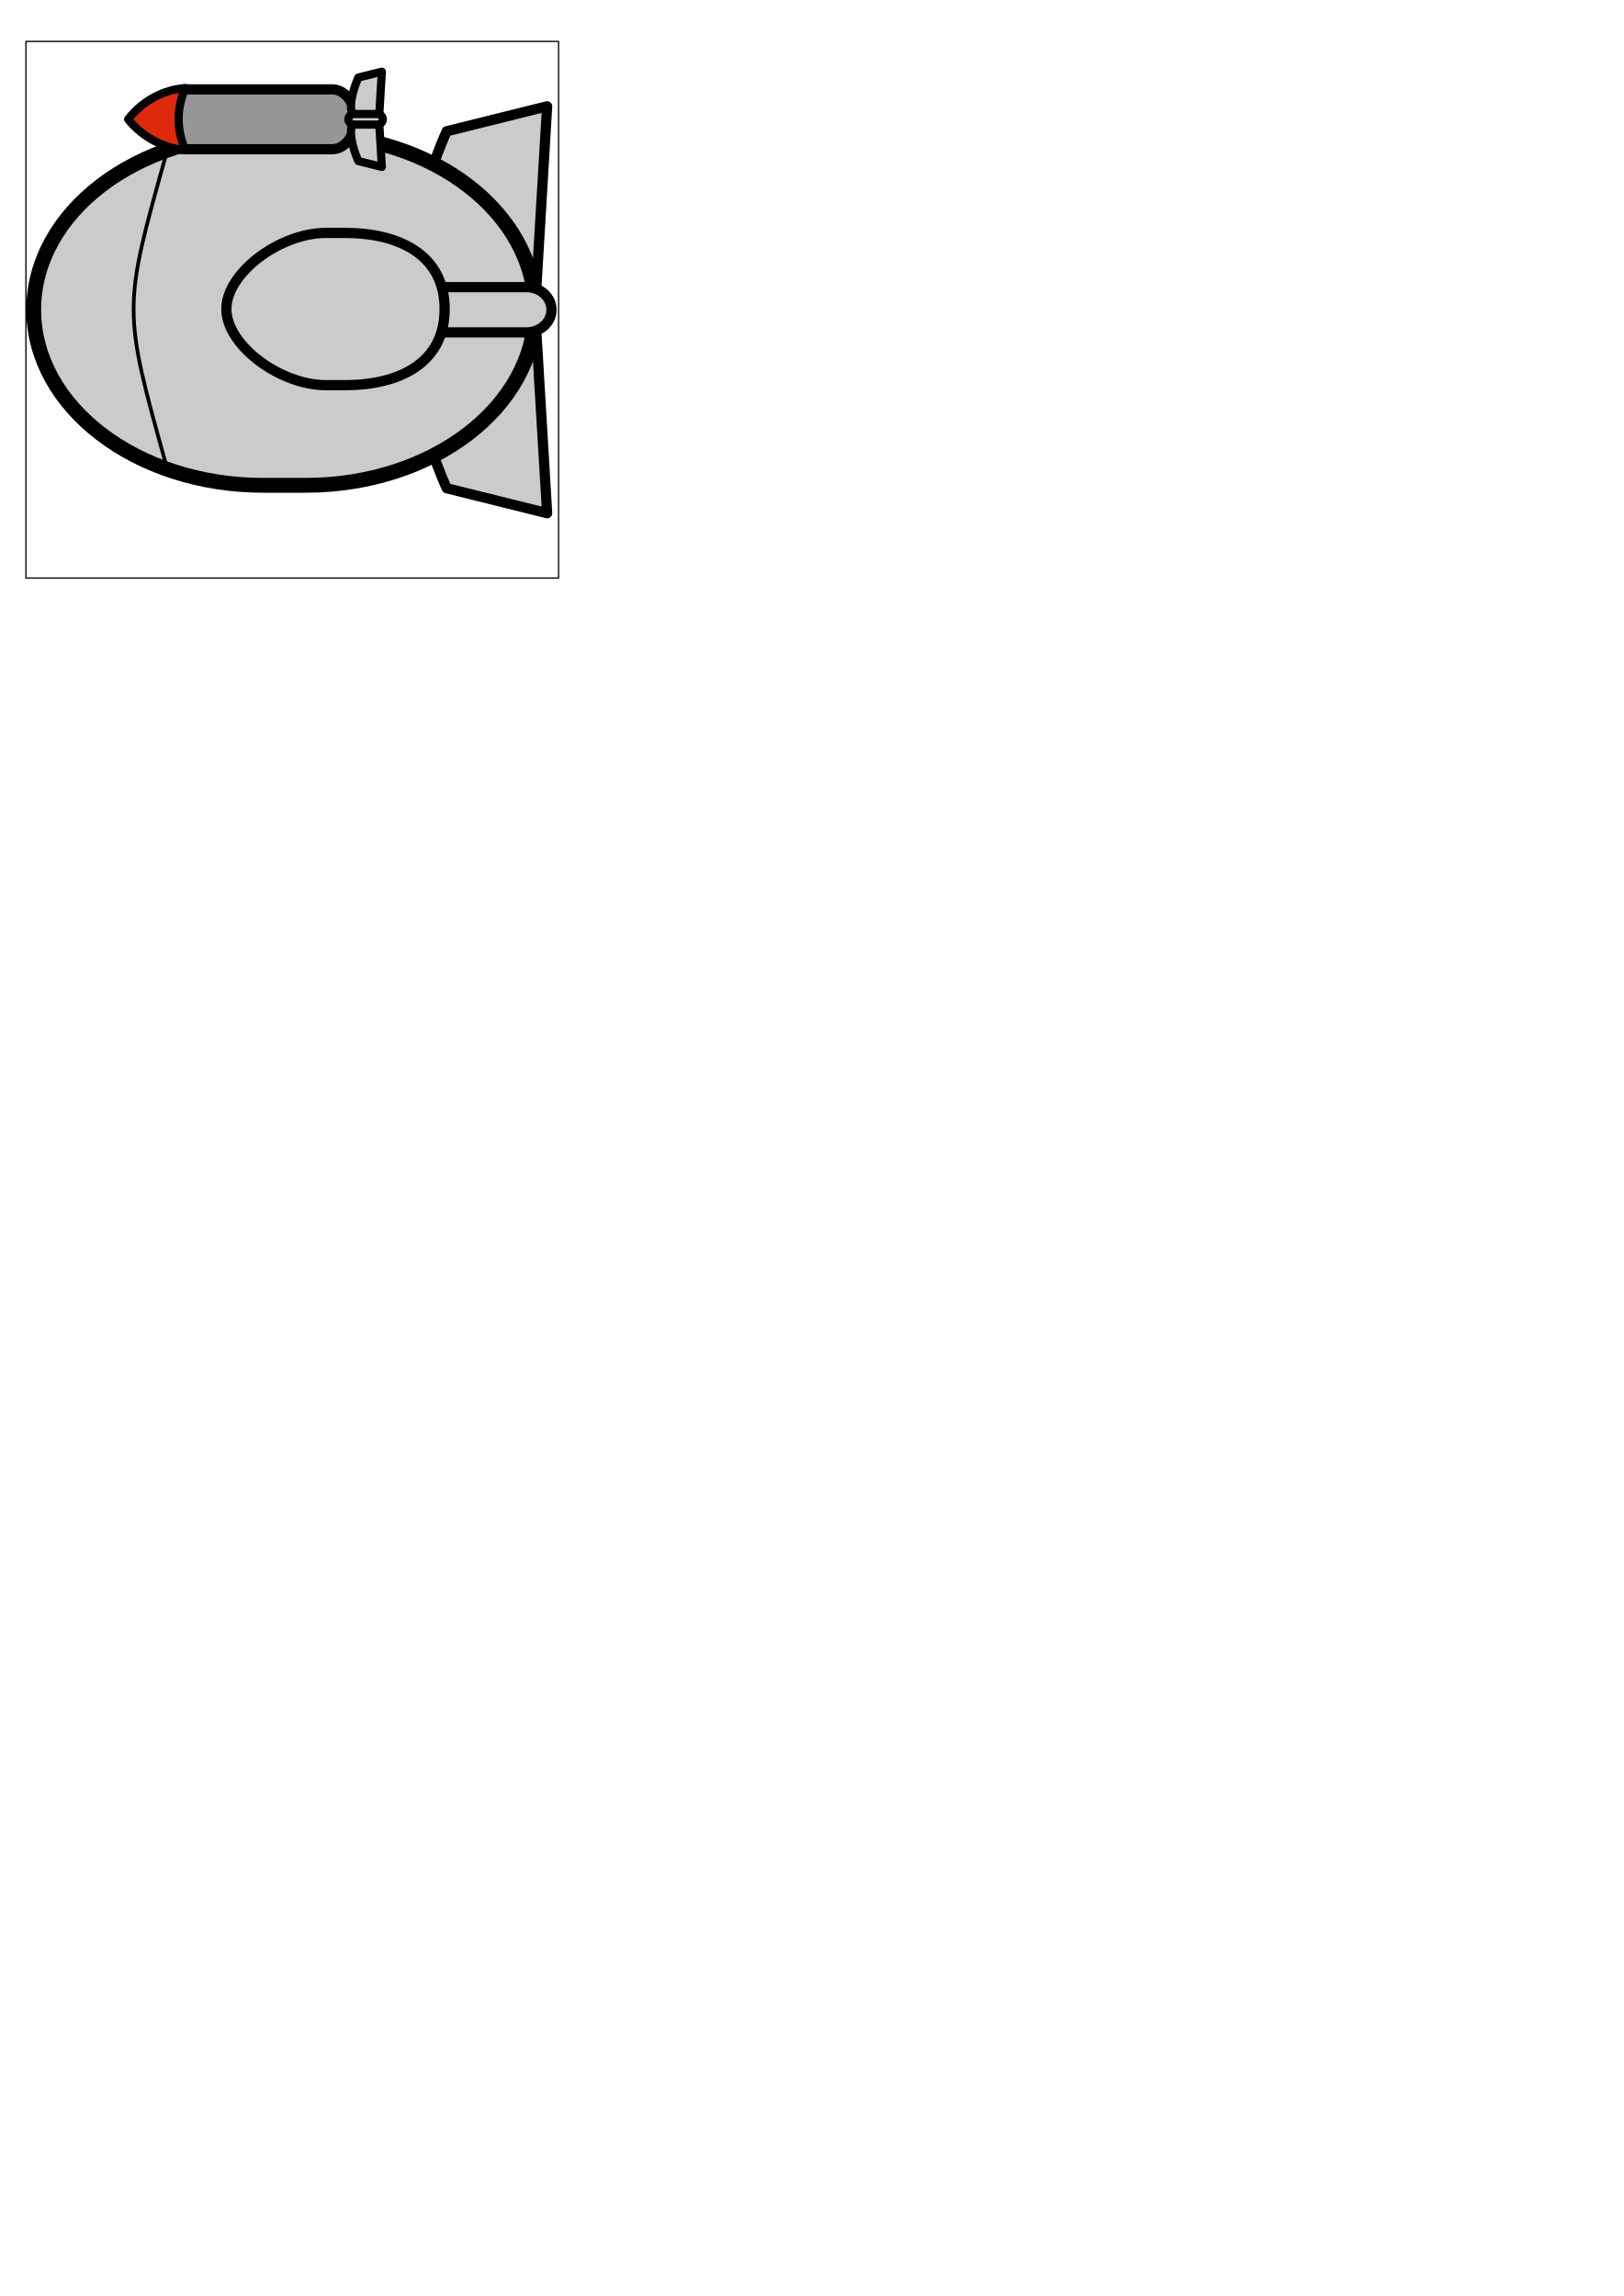
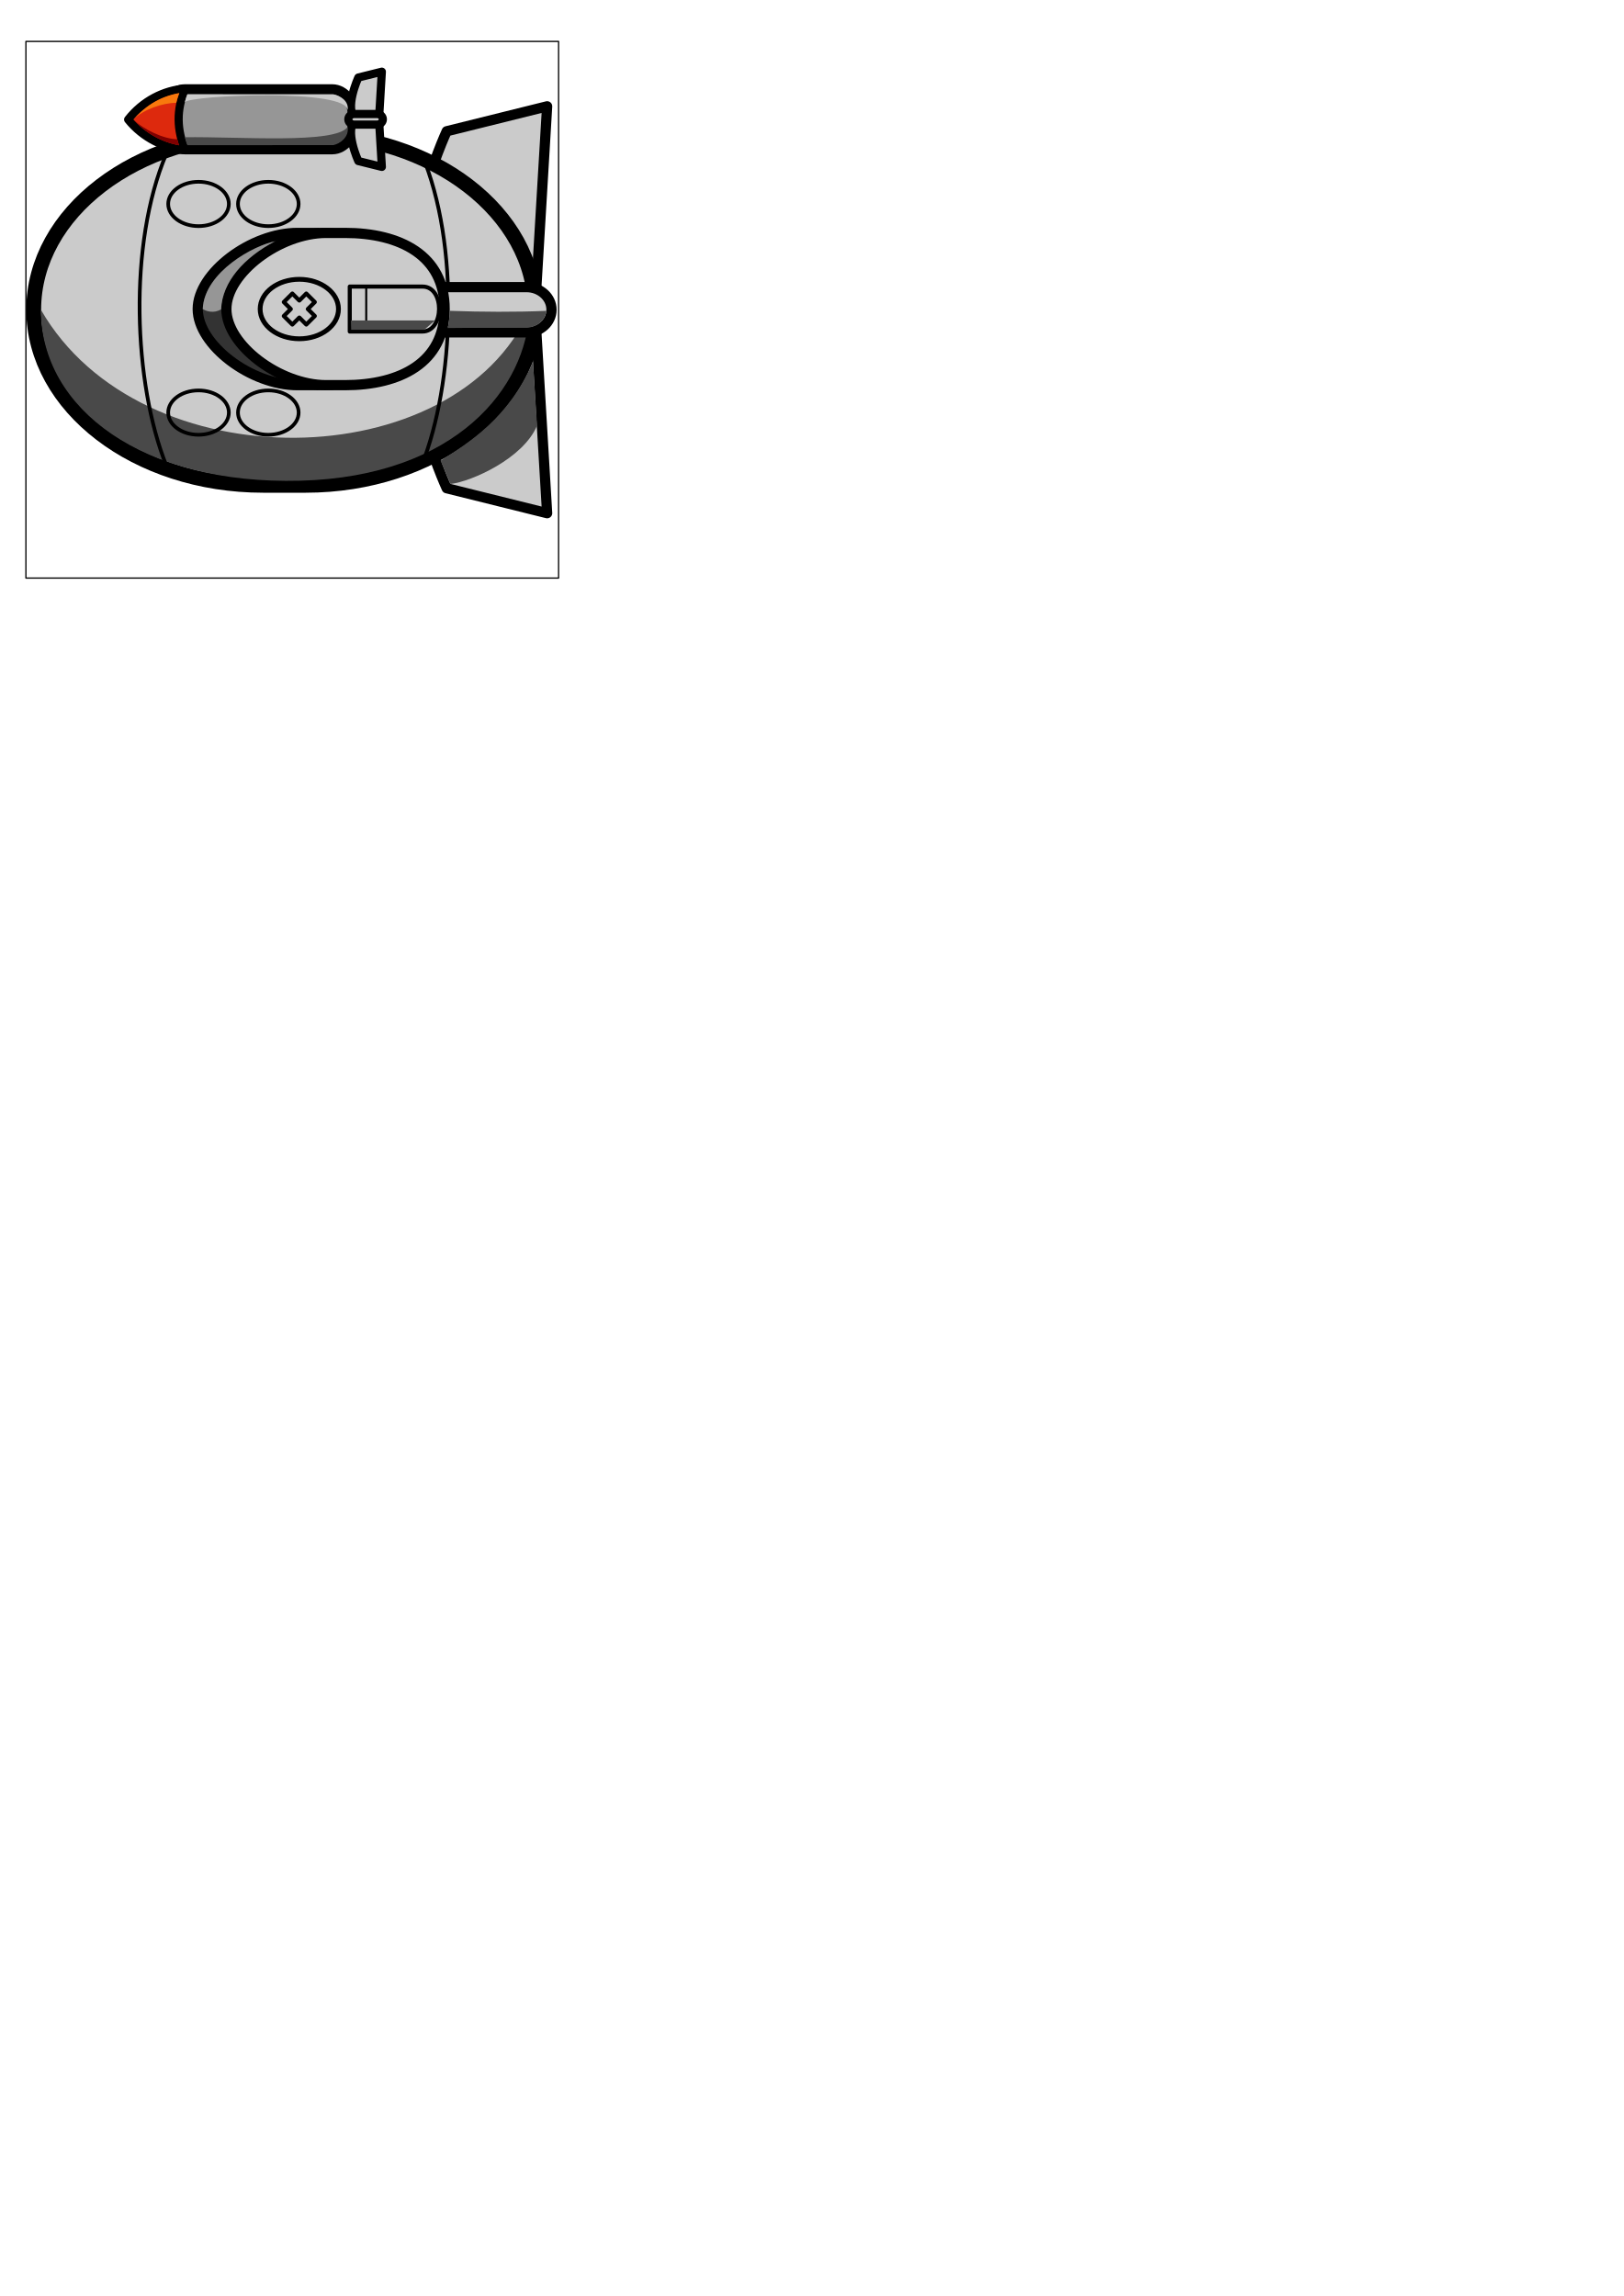
<svg xmlns="http://www.w3.org/2000/svg" width="210mm" height="297mm" viewBox="0 0 210 297" version="1.1" id="svg2010">
  <defs id="defs2004" />
  <g id="layer1">
    <path style="fill:none;fill-opacity:1;stroke:#000000;stroke-width:0.163;stroke-linecap:round;stroke-linejoin:round;stroke-miterlimit:4;stroke-dasharray:none;stroke-dashoffset:19.8;stroke-opacity:1;paint-order:fill markers stroke" d="M 3.351,5.357 H 37.798 72.244 V 40.068 74.779 H 37.798 3.351 V 40.068 Z" id="rect815" />
    <g id="g3713" transform="translate(0,-6.586545)" style="stroke-width:1.323;stroke-miterlimit:4;stroke-dasharray:none">
      <path id="rect3704" d="m 70.763,20.338 -1.571,26.341 c 0,0 -8.249,3.763 -12.797,0 C 49.651,41.098 57.774,23.564 57.774,23.564 Z" style="fill:#cbcbcb;fill-opacity:1;stroke:#000000;stroke-width:1.323;stroke-linejoin:round;stroke-miterlimit:4;stroke-dasharray:none;stroke-opacity:1" />
      <path style="fill:#cbcbcb;fill-opacity:1;stroke:#000000;stroke-width:1.323;stroke-linejoin:round;stroke-miterlimit:4;stroke-dasharray:none;stroke-opacity:1" d="M 70.763,72.97 69.192,46.629 c 0,0 -8.249,-3.763 -12.797,0 -6.744,5.581 1.379,23.115 1.379,23.115 z" id="path3707" />
    </g>
    <rect style="fill:#cbcbcb;fill-opacity:1;stroke:#000000;stroke-width:1.918;stroke-linejoin:round;stroke-miterlimit:4;stroke-dasharray:none;stroke-opacity:1" id="rect2565" width="45.418" height="64.845" x="-62.777" y="4.36" rx="22.709" ry="29.653" transform="rotate(-90)" />
-     <path style="fill:none;stroke:#000000;stroke-width:0.48;stroke-linecap:butt;stroke-linejoin:miter;stroke-miterlimit:4;stroke-dasharray:none;stroke-opacity:1" d="m 21.499,19.93 c -5.624,20.046 -5.624,20.046 0,40.265" id="path3700" />
+     <path style="fill:#333333;fill-opacity:1;stroke:#000000;stroke-width:1.323;stroke-linejoin:round;stroke-miterlimit:4;stroke-dasharray:none;stroke-opacity:1" d="m 40.893,49.824 h -2.411 c -6.021,0 -12.909,-5.194 -12.909,-9.848 0,-4.654 6.888,-9.848 12.909,-9.848 h 2.411 c 7.152,0 12.909,2.926 12.909,9.848 0,6.921 -5.757,9.848 -12.909,9.848 z" id="path838" />
+     <path style="fill:#494949;fill-opacity:1;stroke:none;stroke-width:0.265px;stroke-linecap:butt;stroke-linejoin:miter;stroke-opacity:1" d="M 5.292,40.071 C 18.239,62.594 58.979,61.67 68.461,40.165 68.167,49.982 59.121,61.637 38.847,62.182 18.572,62.727 5.289,52.943 5.292,40.071 Z" id="path842" />
+     <path style="fill:none;stroke:#000000;stroke-width:0.48;stroke-linecap:butt;stroke-linejoin:miter;stroke-miterlimit:4;stroke-dasharray:none;stroke-opacity:1" d="m 21.499,19.93 c -4.955,11.694 -4.22,29.668 0,40.265" id="path3700" />
+     <path id="path868" d="m 54.54,19.93 c 4.955,11.694 4.22,29.668 0,40.265" style="fill:none;stroke:#000000;stroke-width:0.48;stroke-linecap:butt;stroke-linejoin:miter;stroke-miterlimit:4;stroke-dasharray:none;stroke-opacity:1" />
    <rect style="fill:#cbcbcb;fill-opacity:1;stroke:#000000;stroke-width:1.323;stroke-linejoin:round;stroke-miterlimit:4;stroke-dasharray:none;stroke-opacity:1" id="rect3715" width="19.088" height="5.859" x="52.24" y="37.138" rx="3.233" ry="5.859" />
    <path id="path3726" d="m 44.597,49.824 h -2.411 c -6.021,0 -12.909,-5.194 -12.909,-9.848 0,-4.654 6.888,-9.848 12.909,-9.848 h 2.411 c 7.152,0 12.909,2.926 12.909,9.848 0,6.921 -5.757,9.848 -12.909,9.848 z" style="fill:#cbcbcb;fill-opacity:1;stroke:#000000;stroke-width:1.323;stroke-linejoin:round;stroke-miterlimit:4;stroke-dasharray:none;stroke-opacity:1" />
    <rect style="fill:#969696;fill-opacity:1;stroke:#000000;stroke-width:1.324;stroke-linejoin:round;stroke-miterlimit:4;stroke-dasharray:none;stroke-opacity:1" id="rect3733" width="24.964" height="7.744" x="20.96" y="11.559" rx="2.966" ry="7.744" />
-     <path style="fill:#dd290d;fill-opacity:1;stroke:#000000;stroke-width:1.058;stroke-linejoin:round;stroke-miterlimit:4;stroke-dasharray:none;stroke-opacity:1" d="m 23.958,19.422 c -2.624,-0.223 -5.481,-1.591 -7.384,-3.991 1.887,-2.444 4.66,-3.848 7.384,-4.038 -1.195,2.8 -1.082,5.413 -1e-6,8.028 z" id="path3735" />
+     <path style="fill:#dd290d;fill-opacity:1;stroke:#000000;stroke-width:1.054;stroke-linejoin:round;stroke-miterlimit:4;stroke-dasharray:none;stroke-opacity:1" d="m 23.96,19.424 c -2.626,-0.221 -5.484,-1.579 -7.388,-3.959 1.888,-2.425 4.662,-3.818 7.388,-4.006 -1.195,2.778 -1.083,5.371 -1e-6,7.966 z" id="path3735" />
    <g style="stroke-width:4.523;stroke-miterlimit:4;stroke-dasharray:none" transform="matrix(0.2339677,0,0,0.2339677,32.82875,4.515599)" id="g3742">
      <path style="fill:#cbcbcb;fill-opacity:1;stroke:#000000;stroke-width:4.523;stroke-linejoin:round;stroke-miterlimit:4;stroke-dasharray:none;stroke-opacity:1" d="m 70.763,20.338 -1.571,26.341 c 0,0 -8.249,3.763 -12.797,0 C 49.651,41.098 57.774,23.564 57.774,23.564 Z" id="path3738" />
      <path id="path3740" d="M 70.763,72.97 69.192,46.629 c 0,0 -8.249,-3.763 -12.797,0 -6.744,5.581 1.379,23.115 1.379,23.115 z" style="fill:#cbcbcb;fill-opacity:1;stroke:#000000;stroke-width:4.523;stroke-linejoin:round;stroke-miterlimit:4;stroke-dasharray:none;stroke-opacity:1" />
    </g>
    <rect ry="1.371" rx="0.756" y="14.746" x="45.051" height="1.371" width="4.466" id="rect3744" style="fill:#cbcbcb;fill-opacity:1;stroke:#000000;stroke-width:1.058;stroke-linejoin:round;stroke-miterlimit:4;stroke-dasharray:none;stroke-opacity:1" />
+     <ellipse style="fill:none;fill-opacity:0.927;stroke:#000000;stroke-width:0.473;stroke-linecap:round;stroke-linejoin:round;stroke-miterlimit:4;stroke-dasharray:none;stroke-dashoffset:0;stroke-opacity:1;paint-order:fill markers stroke" id="path830" cx="25.676" cy="26.383" rx="3.922" ry="2.868" />
+     <ellipse ry="2.868" rx="3.922" cy="26.383" cx="34.702" id="ellipse832" style="fill:none;fill-opacity:0.927;stroke:#000000;stroke-width:0.473;stroke-linecap:round;stroke-linejoin:round;stroke-miterlimit:4;stroke-dasharray:none;stroke-dashoffset:0;stroke-opacity:1;paint-order:fill markers stroke" />
+     <ellipse ry="2.868" rx="3.922" cy="53.371" cx="25.676" id="ellipse834" style="fill:none;fill-opacity:0.927;stroke:#000000;stroke-width:0.473;stroke-linecap:round;stroke-linejoin:round;stroke-miterlimit:4;stroke-dasharray:none;stroke-dashoffset:0;stroke-opacity:1;paint-order:fill markers stroke" />
+     <ellipse style="fill:none;fill-opacity:0.927;stroke:#000000;stroke-width:0.473;stroke-linecap:round;stroke-linejoin:round;stroke-miterlimit:4;stroke-dasharray:none;stroke-dashoffset:0;stroke-opacity:1;paint-order:fill markers stroke" id="ellipse836" cx="34.702" cy="53.371" rx="3.922" ry="2.868" />
+     <path style="fill:#969696;fill-opacity:1;stroke:none;stroke-width:0.265;stroke-linecap:butt;stroke-linejoin:miter;stroke-miterlimit:4;stroke-dasharray:none;stroke-opacity:1" d="m 35.53,31.235 c -2.48,0.452 -9.092,3.848 -9.308,8.741 0.504,0.307 1.415,0.593 2.374,0.047 0.155,-3.605 2.955,-6.706 6.933,-8.788 z" id="path840" />
+     <ellipse style="fill:none;fill-opacity:0.927;stroke:#000000;stroke-width:0.622;stroke-linecap:round;stroke-linejoin:round;stroke-miterlimit:4;stroke-dasharray:none;stroke-dashoffset:0;stroke-opacity:1;paint-order:fill markers stroke" id="ellipse844" cx="-39.976" cy="38.711" rx="3.847" ry="5.065" transform="rotate(-90)" />
+     <path style="fill:#f8780d;fill-opacity:1;stroke:none;stroke-width:0.265px;stroke-linecap:butt;stroke-linejoin:miter;stroke-opacity:1" d="m 17.239,15.465 c 1.405,-1.537 3.146,-2.931 5.959,-3.435 -0.164,0.397 -0.316,0.915 -0.41,1.27 -1.692,0.002 -4.249,0.838 -5.548,2.166 z" id="path858" />
+     <path style="fill:#cbcbcb;fill-opacity:1;stroke:none;stroke-width:0.265px;stroke-linecap:butt;stroke-linejoin:miter;stroke-opacity:1" d="m 23.9,13.218 c 0.577,-0.894 21.331,-1.843 21.069,1.127 0.198,-1.35 -1.014,-1.953 -1.842,-2.146 l -18.889,-0.008 c -0.038,0.058 -0.276,0.748 -0.338,1.027 z" id="path860" />
+     <path id="path862" d="m 23.9,17.751 c 7.003,-0.098 19.465,0.91 21.069,-1.327 0.198,1.35 -1.014,2.154 -1.842,2.347 l -18.889,0.008 c -0.038,-0.058 -0.276,-0.748 -0.338,-1.027 z" style="fill:#494949;fill-opacity:1;stroke:none;stroke-width:0.265px;stroke-linecap:butt;stroke-linejoin:miter;stroke-opacity:1" />
+     <path style="fill:#494949;fill-opacity:1;stroke:none;stroke-width:0.265px;stroke-linecap:butt;stroke-linejoin:miter;stroke-opacity:1" d="m 58.16,40.208 c 4.195,0.146 8.39,0.173 12.522,0.004 -0.183,0.977 -0.704,1.776 -2.079,2.126 l -10.701,0.094 c 0.176,-0.762 0.251,-1.528 0.258,-2.225 z" id="path864" />
+     <path style="fill:#494949;fill-opacity:1;stroke:none;stroke-width:0.265px;stroke-linecap:butt;stroke-linejoin:miter;stroke-opacity:1" d="m 56.98,59.584 1.276,3.024 c 2.768,-0.323 9.466,-3.337 11.203,-7.563 l -0.525,-8.264 c -3.103,7.32 -8.367,10.514 -11.953,12.804 z" id="path866" />
+     <path id="path870" d="m 17.249,15.445 c 1.022,1.23 3.112,2.856 5.925,3.36 -0.131,-0.356 -0.156,-0.443 -0.25,-0.798 -1.692,-0.002 -4.376,-1.235 -5.675,-2.562 z" style="fill:#800000;fill-opacity:1;stroke:none;stroke-width:0.265px;stroke-linecap:butt;stroke-linejoin:miter;stroke-opacity:1" />
+     <path style="fill:none;fill-opacity:1;stroke:#000000;stroke-width:0.529;stroke-linecap:round;stroke-linejoin:round;stroke-miterlimit:4;stroke-dasharray:none;stroke-dashoffset:0;stroke-opacity:1;paint-order:fill markers stroke" d="m 36.707,39.074 0.902,0.902 -0.902,0.902 1.102,1.102 0.902,-0.902 0.902,0.902 1.102,-1.102 -0.902,-0.902 0.902,-0.902 -1.102,-1.102 -0.902,0.902 -0.902,-0.902 z" id="rect872" />
+     <path style="fill:none;fill-opacity:1;stroke:#000000;stroke-width:0.529;stroke-linecap:round;stroke-linejoin:round;stroke-miterlimit:4;stroke-dasharray:none;stroke-dashoffset:0;stroke-opacity:1;paint-order:fill markers stroke" d="m 45.235,37.07 h 9.406 c 2.912,0 2.817,5.813 0,5.813 h -9.406 z" id="rect879" />
+     <path style="fill:none;stroke:#000000;stroke-width:0.265px;stroke-linecap:butt;stroke-linejoin:miter;stroke-opacity:1" d="m 47.365,37.047 v 5.859" id="path882" />
+     <path style="fill:#494949;stroke:none;stroke-width:0.265px;stroke-linecap:butt;stroke-linejoin:miter;stroke-opacity:1;fill-opacity:1" d="m 45.386,41.457 h 10.858 l -1.37,1.203 h -9.455 z" id="path884" />
  </g>
</svg>
